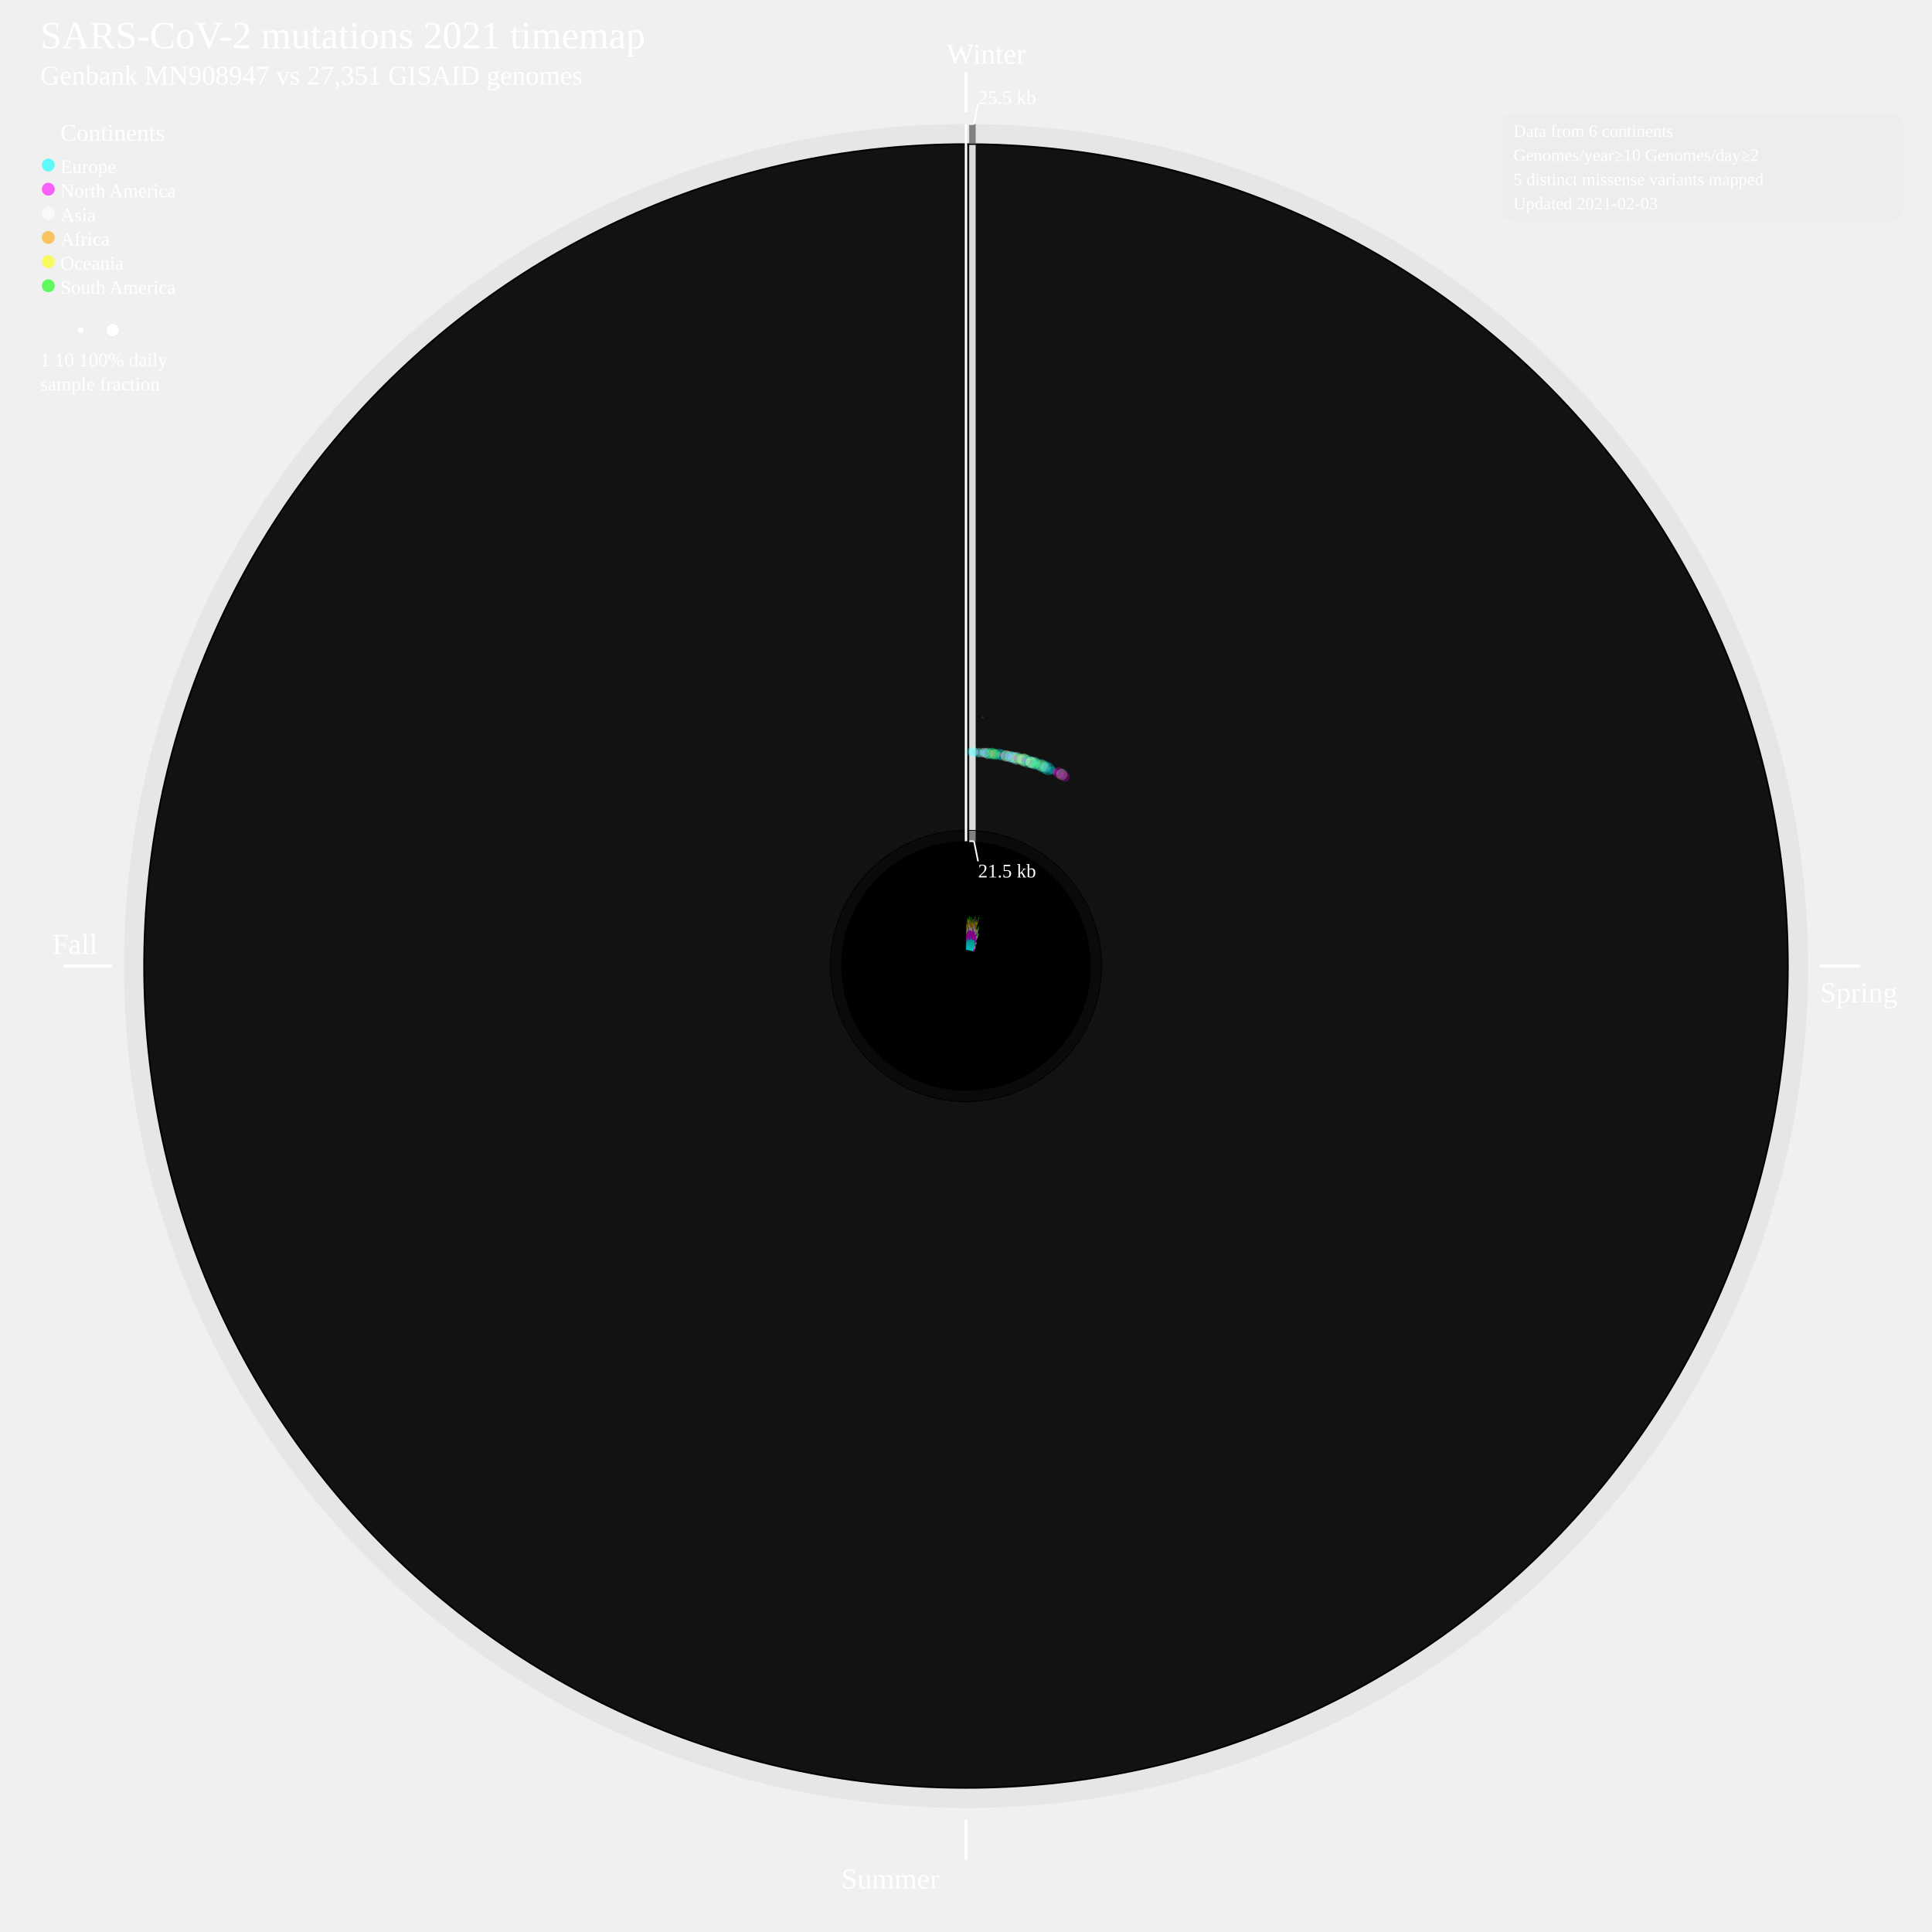
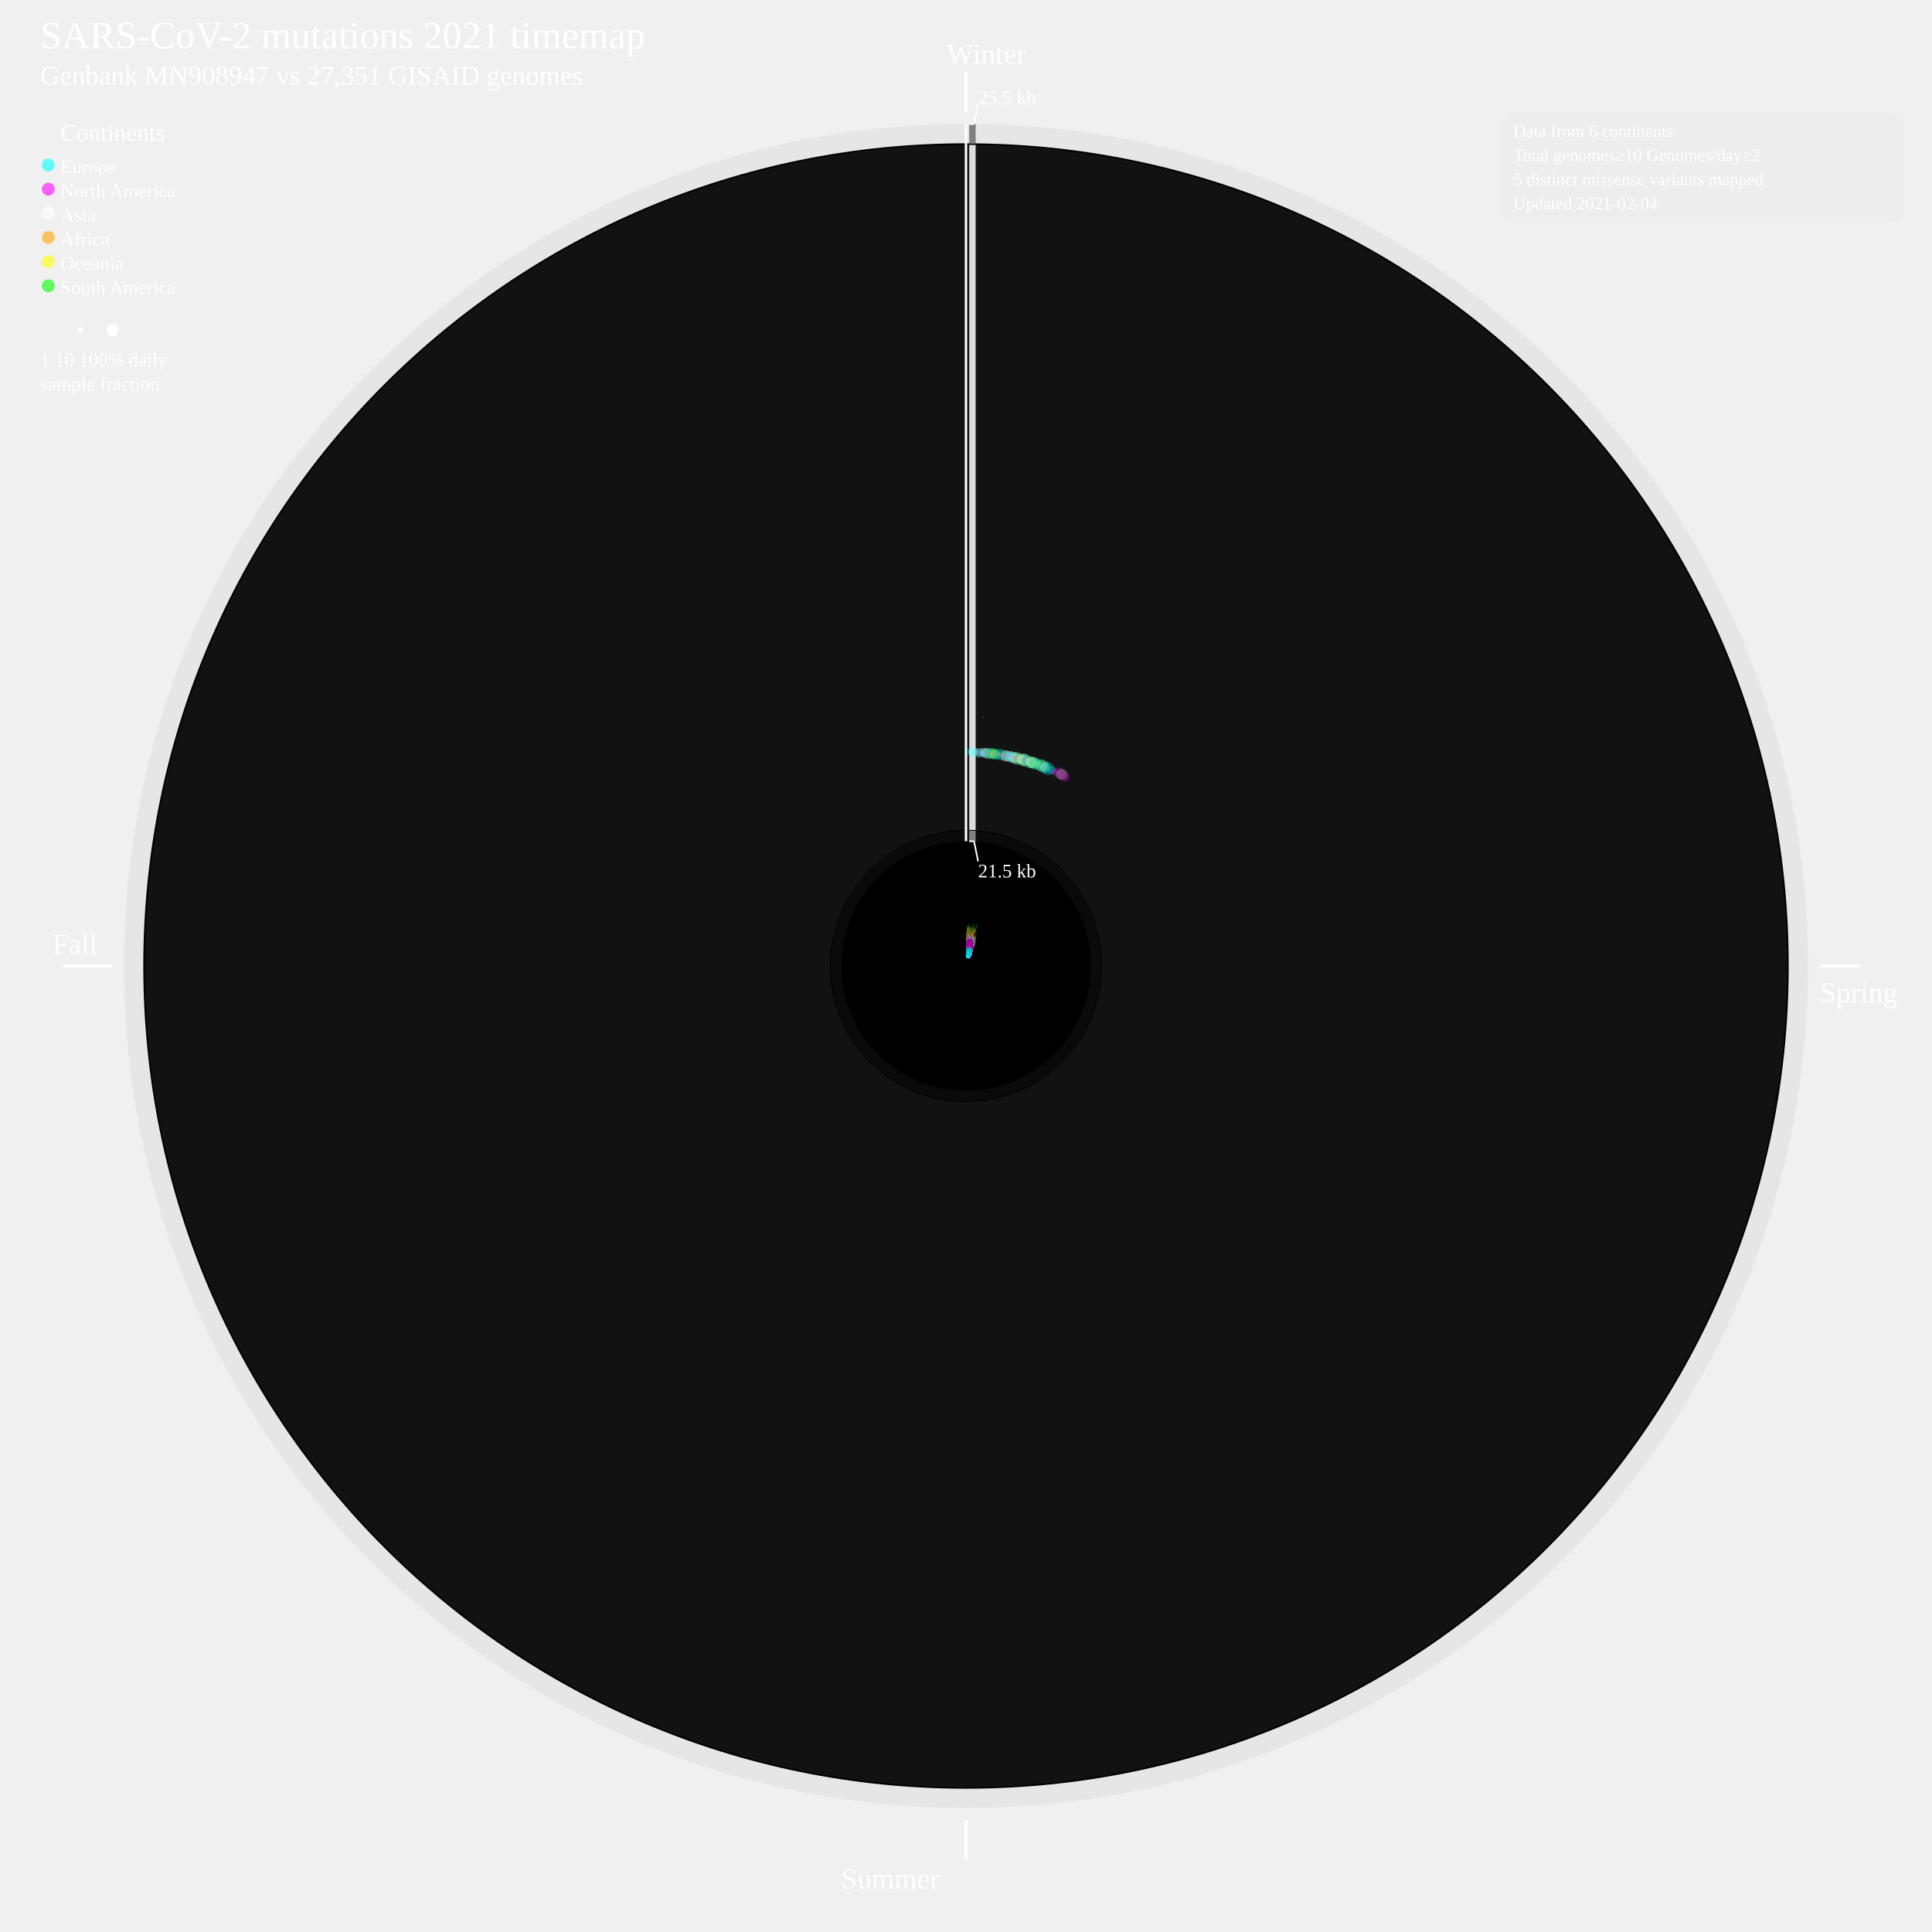
<svg xmlns="http://www.w3.org/2000/svg" width="2400" height="2400" style="background-color:black">
  <defs>
    <style type="text/css">
	.sb {
	stroke-width:0.8;
	stroke-opacity:50%;
	}
	.cv {
	stroke: none;
	fill-opacity:0.25;
	}
	a:link, a:visited {
	cursor: pointer;
	}
	a:hover, a:active {
	outline: dotted 2px yellow;
	}
	g:hover, g:active {
	outline: dotted 2px yellow;
	}
	</style>
  </defs>
  <circle cx="1200" cy="1200" r="1046" style="fill:grey;stroke:black;stroke-width:0;fill-opacity:0.085;" />
  <circle cx="1200" cy="1200" r="1022" style="fill:black;stroke:black;stroke-width:0;fill-opacity:1;" />
  <circle cx="1200" cy="1200" r="1020" style="fill:gainsboro;stroke:black;stroke-width:0;fill-opacity:0.085;" />
  <circle cx="1200" cy="1200" r="169" style="fill:black;stroke:black;stroke-width:0;fill-opacity:1;" />
  <circle cx="1200" cy="1200" r="168" style="fill:grey;stroke:black;stroke-width:0;fill-opacity:0.085;" />
  <circle cx="1200" cy="1200" r="155" style="fill:black;stroke:black;stroke-width:0;fill-opacity:1;" />
  <a href="https://bcgsc.github.io/SARS2_2021">
    <text font-size="4.0em" x="50" y="60" fill="white">SARS-CoV-2 mutations 2021 timemap</text>
  </a>
  <text font-size="2.8em" x="50" y="105" fill="white">Genbank MN908947 vs 27,351 GISAID genomes</text>
  <line x1="1200" y1="89.131" x2="1200" y2="139.131" style="stroke:white;stroke-width:4" />
  <text font-size="3.0em" x="1176" y="79.131" fill="white">Winter</text>
  <line x1="2261" y1="1200" x2="2311" y2="1200" style="stroke:white;stroke-width:4" />
  <text font-size="3.0em" x="2261" y="1245" fill="white">Spring</text>
  <line x1="1200" y1="2261" x2="1200" y2="2311" style="stroke:white;stroke-width:4" />
  <text font-size="3.0em" x="1045" y="2346" fill="white">Summer</text>
  <line x1="139" y1="1200" x2="79" y2="1200" style="stroke:white;stroke-width:4" />
  <text font-size="3.0em" x="65" y="1185" fill="white">Fall</text>
  <g>
    <line x1="1208" y1="1045" x2="1208" y2="1032" style="stroke:grey;stroke-width:8" />
  </g>
  <g>
    <line x1="1208" y1="1031" x2="1208" y2="180" style="stroke:gainsboro;stroke-width:8" />
  </g>
  <g>
    <line x1="1208" y1="178" x2="1208" y2="154" style="stroke:grey;stroke-width:8" />
  </g>
  <line x1="1200" y1="154.131" x2="1200" y2="1045" style="stroke:white;stroke-width:3" />
  <line x1="1204" y1="154.131" x2="1210" y2="154.131" style="stroke:white;stroke-width:2" />
  <line x1="1210" y1="154.131" x2="1215" y2="129.131" style="stroke:white;stroke-width:2" />
  <line x1="1204" y1="1045" x2="1210" y2="1045" style="stroke:white;stroke-width:2" />
  <line x1="1210" y1="1045" x2="1215" y2="1070" style="stroke:white;stroke-width:2" />
  <text font-size="2.0em" x="1215" y="129.131" fill="white">25.5 kb</text>
  <text font-size="2.0em" x="1215" y="1090" fill="white">21.5 kb</text>
  <text font-size="2.5em" x="75" y="175" fill="white">Continents</text>
  <circle cx="60" cy="205" r="8" style="fill:cyan;stroke:black;stroke-width:0;fill-opacity:0.6;" />
  <text font-size="2.0em" x="75" y="215" fill="white">Europe</text>
  <circle cx="60" cy="235" r="8" style="fill:fuchsia;stroke:black;stroke-width:0;fill-opacity:0.6;" />
  <text font-size="2.0em" x="75" y="245" fill="white">North America</text>
  <circle cx="60" cy="265" r="8" style="fill:white;stroke:black;stroke-width:0;fill-opacity:0.6;" />
  <text font-size="2.0em" x="75" y="275" fill="white">Asia</text>
  <circle cx="60" cy="295" r="8" style="fill:orange;stroke:black;stroke-width:0;fill-opacity:0.6;" />
  <text font-size="2.0em" x="75" y="305" fill="white">Africa</text>
  <circle cx="60" cy="325" r="8" style="fill:yellow;stroke:black;stroke-width:0;fill-opacity:0.6;" />
  <text font-size="2.0em" x="75" y="335" fill="white">Oceania</text>
  <circle cx="60" cy="355" r="8" style="fill:lime;stroke:black;stroke-width:0;fill-opacity:0.6;" />
  <text font-size="2.0em" x="75" y="365" fill="white">South America</text>
  <circle cx="60" cy="410" r="1" style="fill:white;stroke:lightgrey;stroke-width:0.2;" />
  <circle cx="100" cy="410" r="4" style="fill:white;stroke:lightgrey;stroke-width:0.2;" />
  <circle cx="140" cy="410" r="8" style="fill:white;stroke:lightgrey;stroke-width:0.2;" />
  <text font-size="2.0em" x="50" y="455" fill="white">1      10        100% daily</text>
  <text font-size="2.0em" x="50" y="485" fill="white">sample fraction</text>
  <g>
-     <line x1="1200.3" y1="1180.0" x2="1200.5" y2="1169.5" style="stroke:cyan;" class="sb" />
-   </g>
-   <g>
-     <line x1="1200.5" y1="1169.5" x2="1200.7" y2="1160.1" style="stroke:fuchsia;" class="sb" />
-   </g>
-   <g>
-     <line x1="1200.7" y1="1160.1" x2="1200.8" y2="1155.6" style="stroke:white;" class="sb" />
-   </g>
-   <g>
-     <line x1="1200.8" y1="1155.6" x2="1200.8" y2="1152.4" style="stroke:orange;" class="sb" />
-   </g>
-   <g>
-     <line x1="1200.8" y1="1152.4" x2="1200.9" y2="1147.6" style="stroke:yellow;" class="sb" />
+     <line x1="1200.2" y1="1190.0" x2="1200.4" y2="1179.5" style="stroke:cyan;" class="sb" />
+   </g>
+   <g>
+     <line x1="1200.4" y1="1179.5" x2="1200.5" y2="1170.1" style="stroke:fuchsia;" class="sb" />
+   </g>
+   <g>
+     <line x1="1200.5" y1="1170.1" x2="1200.6" y2="1165.6" style="stroke:white;" class="sb" />
+   </g>
+   <g>
+     <line x1="1200.6" y1="1165.6" x2="1200.6" y2="1162.4" style="stroke:orange;" class="sb" />
+   </g>
+   <g>
+     <line x1="1200.6" y1="1162.4" x2="1200.7" y2="1157.6" style="stroke:yellow;" class="sb" />
  </g>
  <g>
    <circle cx="1205" cy="934" r="5" style="fill:cyan;" class="cv" />
  </g>
  <g>
-     <line x1="1200.7" y1="1180.0" x2="1201.1" y2="1167.8" style="stroke:cyan;" class="sb" />
-   </g>
-   <g>
-     <line x1="1201.1" y1="1167.8" x2="1201.5" y2="1156.8" style="stroke:fuchsia;" class="sb" />
-   </g>
-   <g>
-     <line x1="1201.5" y1="1156.8" x2="1201.7" y2="1151.8" style="stroke:white;" class="sb" />
-   </g>
-   <g>
-     <line x1="1201.7" y1="1151.8" x2="1201.8" y2="1146.5" style="stroke:orange;" class="sb" />
-   </g>
-   <g>
-     <line x1="1201.8" y1="1146.5" x2="1202.0" y2="1142.7" style="stroke:yellow;" class="sb" />
-   </g>
-   <g>
-     <line x1="1202.0" y1="1142.7" x2="1202.1" y2="1140.0" style="stroke:lime;" class="sb" />
+     <line x1="1200.3" y1="1190.0" x2="1200.8" y2="1177.8" style="stroke:cyan;" class="sb" />
+   </g>
+   <g>
+     <line x1="1200.8" y1="1177.8" x2="1201.1" y2="1166.8" style="stroke:fuchsia;" class="sb" />
+   </g>
+   <g>
+     <line x1="1201.1" y1="1166.8" x2="1201.3" y2="1161.8" style="stroke:white;" class="sb" />
+   </g>
+   <g>
+     <line x1="1201.3" y1="1161.8" x2="1201.5" y2="1156.5" style="stroke:orange;" class="sb" />
+   </g>
+   <g>
+     <line x1="1201.5" y1="1156.5" x2="1201.6" y2="1152.7" style="stroke:yellow;" class="sb" />
+   </g>
+   <g>
+     <line x1="1201.6" y1="1152.7" x2="1201.7" y2="1150.0" style="stroke:lime;" class="sb" />
  </g>
  <g>
    <circle cx="1209" cy="934" r="6" style="fill:cyan;" class="cv" />
  </g>
  <g>
    <circle cx="1209" cy="934" r="6" style="fill:white;" class="cv" />
  </g>
  <g>
-     <line x1="1201.0" y1="1180.0" x2="1201.7" y2="1167.8" style="stroke:cyan;" class="sb" />
-   </g>
-   <g>
-     <line x1="1201.7" y1="1167.8" x2="1202.2" y2="1157.6" style="stroke:fuchsia;" class="sb" />
-   </g>
-   <g>
-     <line x1="1202.2" y1="1157.6" x2="1202.4" y2="1152.9" style="stroke:white;" class="sb" />
-   </g>
-   <g>
-     <line x1="1202.4" y1="1152.9" x2="1202.8" y2="1145.3" style="stroke:orange;" class="sb" />
-   </g>
-   <g>
-     <line x1="1202.8" y1="1145.3" x2="1203.0" y2="1142.2" style="stroke:yellow;" class="sb" />
+     <line x1="1200.5" y1="1190.0" x2="1201.1" y2="1177.8" style="stroke:cyan;" class="sb" />
+   </g>
+   <g>
+     <line x1="1201.1" y1="1177.8" x2="1201.7" y2="1167.6" style="stroke:fuchsia;" class="sb" />
+   </g>
+   <g>
+     <line x1="1201.7" y1="1167.6" x2="1201.9" y2="1162.9" style="stroke:white;" class="sb" />
+   </g>
+   <g>
+     <line x1="1201.9" y1="1162.9" x2="1202.3" y2="1155.3" style="stroke:orange;" class="sb" />
+   </g>
+   <g>
+     <line x1="1202.3" y1="1155.3" x2="1202.5" y2="1152.2" style="stroke:yellow;" class="sb" />
  </g>
  <g>
    <circle cx="1214" cy="935" r="6" style="fill:cyan;" class="cv" />
  </g>
  <g>
    <circle cx="1214" cy="935" r="2" style="fill:fuchsia;" class="cv" />
  </g>
  <g>
-     <line x1="1201.4" y1="1180.0" x2="1202.5" y2="1164.4" style="stroke:cyan;" class="sb" />
-   </g>
-   <g>
-     <line x1="1202.5" y1="1164.4" x2="1203.3" y2="1152.0" style="stroke:fuchsia;" class="sb" />
-   </g>
-   <g>
-     <line x1="1203.3" y1="1152.0" x2="1203.8" y2="1144.4" style="stroke:white;" class="sb" />
-   </g>
-   <g>
-     <line x1="1203.8" y1="1144.4" x2="1204.1" y2="1140.9" style="stroke:yellow;" class="sb" />
-   </g>
-   <g>
-     <line x1="1204.1" y1="1140.9" x2="1204.3" y2="1138.2" style="stroke:lime;" class="sb" />
+     <line x1="1200.7" y1="1190.0" x2="1201.8" y2="1174.4" style="stroke:cyan;" class="sb" />
+   </g>
+   <g>
+     <line x1="1201.8" y1="1174.4" x2="1202.6" y2="1161.9" style="stroke:fuchsia;" class="sb" />
+   </g>
+   <g>
+     <line x1="1202.6" y1="1161.9" x2="1203.2" y2="1154.4" style="stroke:white;" class="sb" />
+   </g>
+   <g>
+     <line x1="1203.2" y1="1154.4" x2="1203.4" y2="1150.9" style="stroke:yellow;" class="sb" />
+   </g>
+   <g>
+     <line x1="1203.4" y1="1150.9" x2="1203.6" y2="1148.2" style="stroke:lime;" class="sb" />
  </g>
  <g>
    <circle cx="1212" cy="1028" r="0" style="fill:cyan;" class="cv" />
  </g>
  <g>
    <circle cx="1218" cy="935" r="6" style="fill:white;" class="cv" />
  </g>
  <g>
    <circle cx="1218" cy="935" r="4" style="fill:cyan;" class="cv" />
  </g>
  <g>
    <circle cx="1218" cy="935" r="1" style="fill:fuchsia;" class="cv" />
  </g>
  <g>
    <circle cx="1221" cy="891" r="1" style="fill:cyan;" class="cv" />
  </g>
  <g>
    <circle cx="1263" cy="287" r="0" style="fill:cyan;" class="cv" />
  </g>
  <g>
    <circle cx="1263" cy="286" r="0" style="fill:cyan;" class="cv" />
  </g>
  <g>
-     <line x1="1201.7" y1="1180.1" x2="1202.8" y2="1167.5" style="stroke:cyan;" class="sb" />
-   </g>
-   <g>
-     <line x1="1202.8" y1="1167.5" x2="1203.9" y2="1155.3" style="stroke:fuchsia;" class="sb" />
-   </g>
-   <g>
-     <line x1="1203.9" y1="1155.3" x2="1204.4" y2="1149.1" style="stroke:white;" class="sb" />
-   </g>
-   <g>
-     <line x1="1204.4" y1="1149.1" x2="1204.7" y2="1145.3" style="stroke:orange;" class="sb" />
-   </g>
-   <g>
-     <line x1="1204.7" y1="1145.3" x2="1204.9" y2="1143.1" style="stroke:lime;" class="sb" />
+     <line x1="1200.9" y1="1190.0" x2="1201.9" y2="1177.5" style="stroke:cyan;" class="sb" />
+   </g>
+   <g>
+     <line x1="1201.9" y1="1177.5" x2="1203.0" y2="1165.3" style="stroke:fuchsia;" class="sb" />
+   </g>
+   <g>
+     <line x1="1203.0" y1="1165.3" x2="1203.5" y2="1159.0" style="stroke:white;" class="sb" />
+   </g>
+   <g>
+     <line x1="1203.5" y1="1159.0" x2="1203.9" y2="1155.2" style="stroke:orange;" class="sb" />
+   </g>
+   <g>
+     <line x1="1203.9" y1="1155.2" x2="1204.0" y2="1153.1" style="stroke:lime;" class="sb" />
  </g>
  <g>
    <circle cx="1223" cy="935" r="6" style="fill:cyan;" class="cv" />
  </g>
  <g>
    <circle cx="1223" cy="935" r="6" style="fill:white;" class="cv" />
  </g>
  <g>
    <circle cx="1223" cy="935" r="2" style="fill:fuchsia;" class="cv" />
  </g>
  <g>
-     <line x1="1202.1" y1="1180.1" x2="1203.3" y2="1168.4" style="stroke:cyan;" class="sb" />
-   </g>
-   <g>
-     <line x1="1203.3" y1="1168.4" x2="1204.5" y2="1156.4" style="stroke:fuchsia;" class="sb" />
-   </g>
-   <g>
-     <line x1="1204.5" y1="1156.4" x2="1205.1" y2="1150.8" style="stroke:white;" class="sb" />
-   </g>
-   <g>
-     <line x1="1205.1" y1="1150.8" x2="1205.5" y2="1146.8" style="stroke:orange;" class="sb" />
-   </g>
-   <g>
-     <line x1="1205.5" y1="1146.8" x2="1206.0" y2="1142.3" style="stroke:yellow;" class="sb" />
-   </g>
-   <g>
-     <line x1="1206.0" y1="1142.3" x2="1206.3" y2="1139.6" style="stroke:lime;" class="sb" />
+     <line x1="1201.0" y1="1190.1" x2="1202.2" y2="1178.3" style="stroke:cyan;" class="sb" />
+   </g>
+   <g>
+     <line x1="1202.2" y1="1178.3" x2="1203.5" y2="1166.4" style="stroke:fuchsia;" class="sb" />
+   </g>
+   <g>
+     <line x1="1203.5" y1="1166.4" x2="1204.1" y2="1160.8" style="stroke:white;" class="sb" />
+   </g>
+   <g>
+     <line x1="1204.1" y1="1160.8" x2="1204.5" y2="1156.7" style="stroke:orange;" class="sb" />
+   </g>
+   <g>
+     <line x1="1204.5" y1="1156.7" x2="1205.0" y2="1152.2" style="stroke:yellow;" class="sb" />
+   </g>
+   <g>
+     <line x1="1205.0" y1="1152.2" x2="1205.2" y2="1149.6" style="stroke:lime;" class="sb" />
  </g>
  <g>
    <circle cx="1227" cy="936" r="7" style="fill:white;" class="cv" />
  </g>
  <g>
    <circle cx="1227" cy="936" r="6" style="fill:cyan;" class="cv" />
  </g>
  <g>
    <circle cx="1227" cy="936" r="2" style="fill:fuchsia;" class="cv" />
  </g>
  <g>
-     <line x1="1202.4" y1="1180.1" x2="1204.0" y2="1167.1" style="stroke:cyan;" class="sb" />
-   </g>
-   <g>
-     <line x1="1204.0" y1="1167.1" x2="1205.3" y2="1155.8" style="stroke:fuchsia;" class="sb" />
-   </g>
-   <g>
-     <line x1="1205.3" y1="1155.8" x2="1205.8" y2="1152.0" style="stroke:white;" class="sb" />
-   </g>
-   <g>
-     <line x1="1205.8" y1="1152.0" x2="1206.3" y2="1147.6" style="stroke:orange;" class="sb" />
-   </g>
-   <g>
-     <line x1="1206.3" y1="1147.6" x2="1206.7" y2="1144.9" style="stroke:lime;" class="sb" />
+     <line x1="1201.2" y1="1190.1" x2="1202.8" y2="1177.1" style="stroke:cyan;" class="sb" />
+   </g>
+   <g>
+     <line x1="1202.8" y1="1177.1" x2="1204.1" y2="1165.7" style="stroke:fuchsia;" class="sb" />
+   </g>
+   <g>
+     <line x1="1204.1" y1="1165.7" x2="1204.6" y2="1162.0" style="stroke:white;" class="sb" />
+   </g>
+   <g>
+     <line x1="1204.6" y1="1162.0" x2="1205.1" y2="1157.5" style="stroke:orange;" class="sb" />
+   </g>
+   <g>
+     <line x1="1205.1" y1="1157.5" x2="1205.5" y2="1154.8" style="stroke:lime;" class="sb" />
  </g>
  <g>
    <circle cx="1232" cy="936" r="7" style="fill:lime;" class="cv" />
  </g>
  <g>
    <circle cx="1232" cy="936" r="7" style="fill:cyan;" class="cv" />
  </g>
  <g>
    <circle cx="1232" cy="936" r="5" style="fill:orange;" class="cv" />
  </g>
  <g>
    <circle cx="1232" cy="936" r="2" style="fill:fuchsia;" class="cv" />
  </g>
  <g>
-     <line x1="1202.7" y1="1180.2" x2="1204.5" y2="1167.8" style="stroke:cyan;" class="sb" />
-   </g>
-   <g>
-     <line x1="1204.5" y1="1167.8" x2="1206.1" y2="1156.1" style="stroke:fuchsia;" class="sb" />
-   </g>
-   <g>
-     <line x1="1206.1" y1="1156.1" x2="1206.7" y2="1151.9" style="stroke:white;" class="sb" />
-   </g>
-   <g>
-     <line x1="1206.7" y1="1151.9" x2="1207.0" y2="1149.8" style="stroke:orange;" class="sb" />
-   </g>
-   <g>
-     <line x1="1207.0" y1="1149.8" x2="1207.6" y2="1145.5" style="stroke:yellow;" class="sb" />
-   </g>
-   <g>
-     <line x1="1207.6" y1="1145.5" x2="1208.0" y2="1142.0" style="stroke:lime;" class="sb" />
+     <line x1="1201.4" y1="1190.1" x2="1203.1" y2="1177.8" style="stroke:cyan;" class="sb" />
+   </g>
+   <g>
+     <line x1="1203.1" y1="1177.8" x2="1204.7" y2="1166.0" style="stroke:fuchsia;" class="sb" />
+   </g>
+   <g>
+     <line x1="1204.7" y1="1166.0" x2="1205.3" y2="1161.8" style="stroke:white;" class="sb" />
+   </g>
+   <g>
+     <line x1="1205.3" y1="1161.8" x2="1205.6" y2="1159.7" style="stroke:orange;" class="sb" />
+   </g>
+   <g>
+     <line x1="1205.6" y1="1159.7" x2="1206.2" y2="1155.4" style="stroke:yellow;" class="sb" />
+   </g>
+   <g>
+     <line x1="1206.2" y1="1155.4" x2="1206.7" y2="1151.9" style="stroke:lime;" class="sb" />
  </g>
  <g>
    <circle cx="1236" cy="937" r="7" style="fill:cyan;" class="cv" />
  </g>
  <g>
    <circle cx="1236" cy="937" r="6" style="fill:yellow;" class="cv" />
  </g>
  <g>
    <circle cx="1236" cy="937" r="1" style="fill:fuchsia;" class="cv" />
  </g>
  <g>
-     <line x1="1203.1" y1="1180.2" x2="1205.1" y2="1167.2" style="stroke:cyan;" class="sb" />
-   </g>
-   <g>
-     <line x1="1205.1" y1="1167.2" x2="1206.8" y2="1156.3" style="stroke:fuchsia;" class="sb" />
-   </g>
-   <g>
-     <line x1="1206.8" y1="1156.3" x2="1207.4" y2="1152.5" style="stroke:white;" class="sb" />
-   </g>
-   <g>
-     <line x1="1207.4" y1="1152.5" x2="1208.6" y2="1145.2" style="stroke:orange;" class="sb" />
-   </g>
-   <g>
-     <line x1="1208.6" y1="1145.2" x2="1209.1" y2="1141.7" style="stroke:yellow;" class="sb" />
+     <line x1="1201.5" y1="1190.1" x2="1203.6" y2="1177.1" style="stroke:cyan;" class="sb" />
+   </g>
+   <g>
+     <line x1="1203.6" y1="1177.1" x2="1205.3" y2="1166.2" style="stroke:fuchsia;" class="sb" />
+   </g>
+   <g>
+     <line x1="1205.3" y1="1166.2" x2="1205.9" y2="1162.4" style="stroke:white;" class="sb" />
+   </g>
+   <g>
+     <line x1="1205.9" y1="1162.4" x2="1207.0" y2="1155.1" style="stroke:orange;" class="sb" />
+   </g>
+   <g>
+     <line x1="1207.0" y1="1155.1" x2="1207.6" y2="1151.6" style="stroke:yellow;" class="sb" />
  </g>
  <g>
    <circle cx="1241" cy="937" r="7" style="fill:cyan;" class="cv" />
  </g>
  <g>
    <circle cx="1241" cy="937" r="3" style="fill:orange;" class="cv" />
  </g>
  <g>
-     <line x1="1203.4" y1="1180.3" x2="1205.7" y2="1167.4" style="stroke:cyan;" class="sb" />
-   </g>
-   <g>
-     <line x1="1205.7" y1="1167.4" x2="1207.4" y2="1157.7" style="stroke:fuchsia;" class="sb" />
-   </g>
-   <g>
-     <line x1="1207.4" y1="1157.7" x2="1207.9" y2="1154.6" style="stroke:white;" class="sb" />
-   </g>
-   <g>
-     <line x1="1207.9" y1="1154.6" x2="1208.4" y2="1151.5" style="stroke:orange;" class="sb" />
-   </g>
-   <g>
-     <line x1="1208.4" y1="1151.5" x2="1209.1" y2="1147.7" style="stroke:yellow;" class="sb" />
-   </g>
-   <g>
-     <line x1="1209.1" y1="1147.7" x2="1209.4" y2="1145.6" style="stroke:lime;" class="sb" />
+     <line x1="1201.7" y1="1190.1" x2="1204.0" y2="1177.2" style="stroke:cyan;" class="sb" />
+   </g>
+   <g>
+     <line x1="1204.0" y1="1177.2" x2="1205.6" y2="1167.5" style="stroke:fuchsia;" class="sb" />
+   </g>
+   <g>
+     <line x1="1205.6" y1="1167.5" x2="1206.2" y2="1164.4" style="stroke:white;" class="sb" />
+   </g>
+   <g>
+     <line x1="1206.2" y1="1164.4" x2="1206.7" y2="1161.3" style="stroke:orange;" class="sb" />
+   </g>
+   <g>
+     <line x1="1206.7" y1="1161.3" x2="1207.4" y2="1157.6" style="stroke:yellow;" class="sb" />
+   </g>
+   <g>
+     <line x1="1207.4" y1="1157.6" x2="1207.7" y2="1155.5" style="stroke:lime;" class="sb" />
  </g>
  <g>
    <circle cx="1245" cy="938" r="7" style="fill:cyan;" class="cv" />
  </g>
  <g>
    <circle cx="1245" cy="938" r="3" style="fill:fuchsia;" class="cv" />
  </g>
  <g>
-     <line x1="1203.8" y1="1180.4" x2="1206.8" y2="1164.6" style="stroke:cyan;" class="sb" />
-   </g>
-   <g>
-     <line x1="1206.8" y1="1164.6" x2="1209.0" y2="1153.2" style="stroke:fuchsia;" class="sb" />
-   </g>
-   <g>
-     <line x1="1209.0" y1="1153.2" x2="1210.0" y2="1147.8" style="stroke:white;" class="sb" />
-   </g>
-   <g>
-     <line x1="1210.0" y1="1147.8" x2="1211.3" y2="1140.9" style="stroke:orange;" class="sb" />
-   </g>
-   <g>
-     <line x1="1211.3" y1="1140.9" x2="1211.7" y2="1138.7" style="stroke:yellow;" class="sb" />
+     <line x1="1201.9" y1="1190.2" x2="1204.9" y2="1174.4" style="stroke:cyan;" class="sb" />
+   </g>
+   <g>
+     <line x1="1204.9" y1="1174.4" x2="1207.1" y2="1163.0" style="stroke:fuchsia;" class="sb" />
+   </g>
+   <g>
+     <line x1="1207.1" y1="1163.0" x2="1208.1" y2="1157.6" style="stroke:white;" class="sb" />
+   </g>
+   <g>
+     <line x1="1208.1" y1="1157.6" x2="1209.5" y2="1150.7" style="stroke:orange;" class="sb" />
+   </g>
+   <g>
+     <line x1="1209.5" y1="1150.7" x2="1209.9" y2="1148.6" style="stroke:yellow;" class="sb" />
  </g>
  <g>
    <circle cx="1233" cy="1030" r="0" style="fill:cyan;" class="cv" />
  </g>
  <g>
    <circle cx="1250" cy="939" r="7" style="fill:orange;" class="cv" />
  </g>
  <g>
    <circle cx="1250" cy="939" r="7" style="fill:white;" class="cv" />
  </g>
  <g>
    <circle cx="1250" cy="939" r="6" style="fill:cyan;" class="cv" />
  </g>
  <g>
    <circle cx="1250" cy="939" r="3" style="fill:fuchsia;" class="cv" />
  </g>
  <g>
    <circle cx="1258" cy="896" r="0" style="fill:cyan;" class="cv" />
  </g>
  <g>
-     <line x1="1204.1" y1="1180.4" x2="1207.1" y2="1166.2" style="stroke:cyan;" class="sb" />
-   </g>
-   <g>
-     <line x1="1207.1" y1="1166.2" x2="1209.4" y2="1155.3" style="stroke:fuchsia;" class="sb" />
-   </g>
-   <g>
-     <line x1="1209.4" y1="1155.3" x2="1210.4" y2="1150.5" style="stroke:white;" class="sb" />
-   </g>
-   <g>
-     <line x1="1210.4" y1="1150.5" x2="1211.3" y2="1146.0" style="stroke:orange;" class="sb" />
-   </g>
-   <g>
-     <line x1="1211.3" y1="1146.0" x2="1211.8" y2="1143.9" style="stroke:yellow;" class="sb" />
+     <line x1="1202.1" y1="1190.2" x2="1205.0" y2="1176.0" style="stroke:cyan;" class="sb" />
+   </g>
+   <g>
+     <line x1="1205.0" y1="1176.0" x2="1207.3" y2="1165.1" style="stroke:fuchsia;" class="sb" />
+   </g>
+   <g>
+     <line x1="1207.3" y1="1165.1" x2="1208.3" y2="1160.3" style="stroke:white;" class="sb" />
+   </g>
+   <g>
+     <line x1="1208.3" y1="1160.3" x2="1209.3" y2="1155.7" style="stroke:orange;" class="sb" />
+   </g>
+   <g>
+     <line x1="1209.3" y1="1155.7" x2="1209.7" y2="1153.6" style="stroke:yellow;" class="sb" />
  </g>
  <g>
    <circle cx="1255" cy="940" r="7" style="fill:white;" class="cv" />
  </g>
  <g>
    <circle cx="1255" cy="940" r="7" style="fill:cyan;" class="cv" />
  </g>
  <g>
    <circle cx="1255" cy="940" r="3" style="fill:fuchsia;" class="cv" />
  </g>
  <g>
-     <line x1="1204.4" y1="1180.5" x2="1207.4" y2="1167.5" style="stroke:cyan;" class="sb" />
-   </g>
-   <g>
-     <line x1="1207.4" y1="1167.5" x2="1209.6" y2="1157.9" style="stroke:fuchsia;" class="sb" />
-   </g>
-   <g>
-     <line x1="1209.6" y1="1157.9" x2="1210.7" y2="1152.9" style="stroke:white;" class="sb" />
-   </g>
-   <g>
-     <line x1="1210.7" y1="1152.9" x2="1211.6" y2="1148.9" style="stroke:orange;" class="sb" />
-   </g>
-   <g>
-     <line x1="1211.6" y1="1148.9" x2="1212.3" y2="1145.9" style="stroke:yellow;" class="sb" />
-   </g>
-   <g>
-     <line x1="1212.3" y1="1145.9" x2="1213.2" y2="1142.1" style="stroke:lime;" class="sb" />
+     <line x1="1202.2" y1="1190.2" x2="1205.2" y2="1177.3" style="stroke:cyan;" class="sb" />
+   </g>
+   <g>
+     <line x1="1205.2" y1="1177.3" x2="1207.4" y2="1167.7" style="stroke:fuchsia;" class="sb" />
+   </g>
+   <g>
+     <line x1="1207.4" y1="1167.7" x2="1208.5" y2="1162.6" style="stroke:white;" class="sb" />
+   </g>
+   <g>
+     <line x1="1208.5" y1="1162.6" x2="1209.4" y2="1158.7" style="stroke:orange;" class="sb" />
+   </g>
+   <g>
+     <line x1="1209.4" y1="1158.7" x2="1210.1" y2="1155.6" style="stroke:yellow;" class="sb" />
+   </g>
+   <g>
+     <line x1="1210.1" y1="1155.6" x2="1210.9" y2="1151.9" style="stroke:lime;" class="sb" />
  </g>
  <g>
    <circle cx="1259" cy="941" r="7" style="fill:white;" class="cv" />
  </g>
  <g>
    <circle cx="1259" cy="941" r="7" style="fill:cyan;" class="cv" />
  </g>
  <g>
    <circle cx="1259" cy="941" r="3" style="fill:fuchsia;" class="cv" />
  </g>
  <g>
-     <line x1="1204.8" y1="1180.6" x2="1208.1" y2="1167.0" style="stroke:cyan;" class="sb" />
-   </g>
-   <g>
-     <line x1="1208.1" y1="1167.0" x2="1210.6" y2="1157.0" style="stroke:fuchsia;" class="sb" />
-   </g>
-   <g>
-     <line x1="1210.6" y1="1157.0" x2="1211.6" y2="1152.8" style="stroke:white;" class="sb" />
-   </g>
-   <g>
-     <line x1="1211.6" y1="1152.8" x2="1212.6" y2="1148.8" style="stroke:orange;" class="sb" />
-   </g>
-   <g>
-     <line x1="1212.6" y1="1148.8" x2="1213.4" y2="1145.4" style="stroke:yellow;" class="sb" />
+     <line x1="1202.4" y1="1190.3" x2="1205.7" y2="1176.7" style="stroke:cyan;" class="sb" />
+   </g>
+   <g>
+     <line x1="1205.7" y1="1176.7" x2="1208.2" y2="1166.7" style="stroke:fuchsia;" class="sb" />
+   </g>
+   <g>
+     <line x1="1208.2" y1="1166.7" x2="1209.2" y2="1162.5" style="stroke:white;" class="sb" />
+   </g>
+   <g>
+     <line x1="1209.2" y1="1162.5" x2="1210.2" y2="1158.5" style="stroke:orange;" class="sb" />
+   </g>
+   <g>
+     <line x1="1210.2" y1="1158.5" x2="1211.0" y2="1155.1" style="stroke:yellow;" class="sb" />
  </g>
  <g>
    <circle cx="1263" cy="942" r="8" style="fill:white;" class="cv" />
  </g>
  <g>
    <circle cx="1263" cy="942" r="7" style="fill:cyan;" class="cv" />
  </g>
  <g>
    <circle cx="1263" cy="942" r="6" style="fill:yellow;" class="cv" />
  </g>
  <g>
    <circle cx="1263" cy="942" r="4" style="fill:fuchsia;" class="cv" />
  </g>
  <g>
    <circle cx="1274" cy="899" r="0" style="fill:cyan;" class="cv" />
  </g>
  <g>
-     <line x1="1205.1" y1="1180.7" x2="1208.6" y2="1167.6" style="stroke:cyan;" class="sb" />
-   </g>
-   <g>
-     <line x1="1208.6" y1="1167.6" x2="1211.2" y2="1157.6" style="stroke:fuchsia;" class="sb" />
-   </g>
-   <g>
-     <line x1="1211.2" y1="1157.6" x2="1211.9" y2="1155.0" style="stroke:white;" class="sb" />
-   </g>
-   <g>
-     <line x1="1211.9" y1="1155.0" x2="1213.5" y2="1148.8" style="stroke:orange;" class="sb" />
-   </g>
-   <g>
-     <line x1="1213.5" y1="1148.8" x2="1214.7" y2="1144.3" style="stroke:yellow;" class="sb" />
-   </g>
-   <g>
-     <line x1="1214.7" y1="1144.3" x2="1216.1" y2="1139.1" style="stroke:lime;" class="sb" />
+     <line x1="1202.6" y1="1190.3" x2="1206.0" y2="1177.3" style="stroke:cyan;" class="sb" />
+   </g>
+   <g>
+     <line x1="1206.0" y1="1177.3" x2="1208.6" y2="1167.2" style="stroke:fuchsia;" class="sb" />
+   </g>
+   <g>
+     <line x1="1208.6" y1="1167.2" x2="1209.3" y2="1164.6" style="stroke:white;" class="sb" />
+   </g>
+   <g>
+     <line x1="1209.3" y1="1164.6" x2="1211.0" y2="1158.5" style="stroke:orange;" class="sb" />
+   </g>
+   <g>
+     <line x1="1211.0" y1="1158.5" x2="1212.2" y2="1153.9" style="stroke:yellow;" class="sb" />
+   </g>
+   <g>
+     <line x1="1212.2" y1="1153.9" x2="1213.5" y2="1148.8" style="stroke:lime;" class="sb" />
  </g>
  <g>
    <circle cx="1268" cy="943" r="7" style="fill:cyan;" class="cv" />
  </g>
  <g>
    <circle cx="1268" cy="943" r="6" style="fill:yellow;" class="cv" />
  </g>
  <g>
    <circle cx="1268" cy="943" r="2" style="fill:fuchsia;" class="cv" />
  </g>
  <g>
-     <line x1="1205.4" y1="1180.8" x2="1209.0" y2="1168.3" style="stroke:cyan;" class="sb" />
-   </g>
-   <g>
-     <line x1="1209.0" y1="1168.3" x2="1211.1" y2="1160.7" style="stroke:fuchsia;" class="sb" />
-   </g>
-   <g>
-     <line x1="1211.1" y1="1160.7" x2="1212.0" y2="1157.6" style="stroke:white;" class="sb" />
-   </g>
-   <g>
-     <line x1="1212.0" y1="1157.6" x2="1212.9" y2="1154.3" style="stroke:yellow;" class="sb" />
+     <line x1="1202.7" y1="1190.4" x2="1206.2" y2="1177.9" style="stroke:cyan;" class="sb" />
+   </g>
+   <g>
+     <line x1="1206.2" y1="1177.9" x2="1208.4" y2="1170.3" style="stroke:fuchsia;" class="sb" />
+   </g>
+   <g>
+     <line x1="1208.4" y1="1170.3" x2="1209.3" y2="1167.3" style="stroke:white;" class="sb" />
+   </g>
+   <g>
+     <line x1="1209.3" y1="1167.3" x2="1210.2" y2="1163.9" style="stroke:yellow;" class="sb" />
  </g>
  <g>
    <circle cx="1272" cy="944" r="8" style="fill:yellow;" class="cv" />
  </g>
  <g>
    <circle cx="1272" cy="944" r="8" style="fill:cyan;" class="cv" />
  </g>
  <g>
    <circle cx="1272" cy="944" r="7" style="fill:white;" class="cv" />
  </g>
  <g>
    <circle cx="1272" cy="944" r="3" style="fill:fuchsia;" class="cv" />
  </g>
  <g>
-     <line x1="1205.8" y1="1180.9" x2="1209.7" y2="1168.0" style="stroke:cyan;" class="sb" />
-   </g>
-   <g>
-     <line x1="1209.7" y1="1168.0" x2="1211.8" y2="1161.0" style="stroke:fuchsia;" class="sb" />
-   </g>
-   <g>
-     <line x1="1211.8" y1="1161.0" x2="1212.9" y2="1157.1" style="stroke:white;" class="sb" />
-   </g>
-   <g>
-     <line x1="1212.9" y1="1157.1" x2="1213.7" y2="1154.5" style="stroke:yellow;" class="sb" />
+     <line x1="1202.9" y1="1190.4" x2="1206.8" y2="1177.5" style="stroke:cyan;" class="sb" />
+   </g>
+   <g>
+     <line x1="1206.8" y1="1177.5" x2="1208.9" y2="1170.5" style="stroke:fuchsia;" class="sb" />
+   </g>
+   <g>
+     <line x1="1208.9" y1="1170.5" x2="1210.1" y2="1166.6" style="stroke:white;" class="sb" />
+   </g>
+   <g>
+     <line x1="1210.1" y1="1166.6" x2="1210.8" y2="1164.0" style="stroke:yellow;" class="sb" />
  </g>
  <g>
    <circle cx="1277" cy="946" r="8" style="fill:cyan;" class="cv" />
  </g>
  <g>
-     <line x1="1206.1" y1="1181.0" x2="1210.4" y2="1167.6" style="stroke:cyan;" class="sb" />
-   </g>
-   <g>
-     <line x1="1210.4" y1="1167.6" x2="1213.3" y2="1158.4" style="stroke:fuchsia;" class="sb" />
-   </g>
-   <g>
-     <line x1="1213.3" y1="1158.4" x2="1214.3" y2="1155.4" style="stroke:white;" class="sb" />
-   </g>
-   <g>
-     <line x1="1214.3" y1="1155.4" x2="1215.2" y2="1152.5" style="stroke:yellow;" class="sb" />
-   </g>
-   <g>
-     <line x1="1215.2" y1="1152.5" x2="1215.9" y2="1150.4" style="stroke:lime;" class="sb" />
+     <line x1="1203.0" y1="1190.5" x2="1207.3" y2="1177.2" style="stroke:cyan;" class="sb" />
+   </g>
+   <g>
+     <line x1="1207.3" y1="1177.2" x2="1210.3" y2="1168.0" style="stroke:fuchsia;" class="sb" />
+   </g>
+   <g>
+     <line x1="1210.3" y1="1168.0" x2="1211.2" y2="1165.0" style="stroke:white;" class="sb" />
+   </g>
+   <g>
+     <line x1="1211.2" y1="1165.0" x2="1212.2" y2="1162.0" style="stroke:yellow;" class="sb" />
+   </g>
+   <g>
+     <line x1="1212.2" y1="1162.0" x2="1212.8" y2="1159.9" style="stroke:lime;" class="sb" />
  </g>
  <g>
    <circle cx="1281" cy="947" r="7" style="fill:cyan;" class="cv" />
  </g>
  <g>
+     <circle cx="1281" cy="947" r="7" style="fill:white;" class="cv" />
+   </g>
+   <g>
    <circle cx="1281" cy="947" r="7" style="fill:yellow;" class="cv" />
  </g>
  <g>
-     <circle cx="1281" cy="947" r="7" style="fill:white;" class="cv" />
-   </g>
-   <g>
    <circle cx="1281" cy="947" r="3" style="fill:fuchsia;" class="cv" />
  </g>
  <g>
    <circle cx="1294" cy="905" r="0" style="fill:cyan;" class="cv" />
  </g>
  <g>
-     <line x1="1206.4" y1="1181.1" x2="1210.7" y2="1168.5" style="stroke:cyan;" class="sb" />
-   </g>
-   <g>
-     <line x1="1210.7" y1="1168.5" x2="1213.3" y2="1160.8" style="stroke:fuchsia;" class="sb" />
-   </g>
-   <g>
-     <line x1="1213.3" y1="1160.8" x2="1214.7" y2="1156.7" style="stroke:white;" class="sb" />
-   </g>
-   <g>
-     <line x1="1214.7" y1="1156.7" x2="1216.0" y2="1152.9" style="stroke:lime;" class="sb" />
+     <line x1="1203.2" y1="1190.5" x2="1207.5" y2="1178.0" style="stroke:cyan;" class="sb" />
+   </g>
+   <g>
+     <line x1="1207.5" y1="1178.0" x2="1210.1" y2="1170.3" style="stroke:fuchsia;" class="sb" />
+   </g>
+   <g>
+     <line x1="1210.1" y1="1170.3" x2="1211.5" y2="1166.2" style="stroke:white;" class="sb" />
+   </g>
+   <g>
+     <line x1="1211.5" y1="1166.2" x2="1212.8" y2="1162.4" style="stroke:lime;" class="sb" />
  </g>
  <g>
    <circle cx="1285" cy="948" r="8" style="fill:cyan;" class="cv" />
  </g>
  <g>
    <circle cx="1285" cy="948" r="7" style="fill:white;" class="cv" />
  </g>
  <g>
    <circle cx="1285" cy="948" r="6" style="fill:lime;" class="cv" />
  </g>
  <g>
    <circle cx="1299" cy="907" r="0" style="fill:cyan;" class="cv" />
  </g>
  <g>
-     <line x1="1206.8" y1="1181.2" x2="1210.4" y2="1170.9" style="stroke:cyan;" class="sb" />
-   </g>
-   <g>
-     <line x1="1210.4" y1="1170.9" x2="1212.4" y2="1165.5" style="stroke:fuchsia;" class="sb" />
-   </g>
-   <g>
-     <line x1="1212.4" y1="1165.5" x2="1213.3" y2="1162.9" style="stroke:white;" class="sb" />
-   </g>
-   <g>
-     <line x1="1213.3" y1="1162.9" x2="1214.4" y2="1160.0" style="stroke:lime;" class="sb" />
+     <line x1="1203.4" y1="1190.6" x2="1207.1" y2="1180.3" style="stroke:cyan;" class="sb" />
+   </g>
+   <g>
+     <line x1="1207.1" y1="1180.3" x2="1209.0" y2="1174.9" style="stroke:fuchsia;" class="sb" />
+   </g>
+   <g>
+     <line x1="1209.0" y1="1174.9" x2="1209.9" y2="1172.3" style="stroke:white;" class="sb" />
+   </g>
+   <g>
+     <line x1="1209.9" y1="1172.3" x2="1211.0" y2="1169.4" style="stroke:lime;" class="sb" />
  </g>
  <g>
    <circle cx="1290" cy="950" r="7" style="fill:cyan;" class="cv" />
  </g>
  <g>
-     <line x1="1207.1" y1="1181.3" x2="1210.8" y2="1171.6" style="stroke:cyan;" class="sb" />
-   </g>
-   <g>
-     <line x1="1210.8" y1="1171.6" x2="1213.3" y2="1164.7" style="stroke:fuchsia;" class="sb" />
-   </g>
-   <g>
-     <line x1="1213.3" y1="1164.7" x2="1214.4" y2="1161.8" style="stroke:white;" class="sb" />
-   </g>
-   <g>
-     <line x1="1214.4" y1="1161.8" x2="1215.4" y2="1159.3" style="stroke:yellow;" class="sb" />
+     <line x1="1203.5" y1="1190.6" x2="1207.2" y2="1180.9" style="stroke:cyan;" class="sb" />
+   </g>
+   <g>
+     <line x1="1207.2" y1="1180.9" x2="1209.8" y2="1174.1" style="stroke:fuchsia;" class="sb" />
+   </g>
+   <g>
+     <line x1="1209.8" y1="1174.1" x2="1210.9" y2="1171.1" style="stroke:white;" class="sb" />
+   </g>
+   <g>
+     <line x1="1210.9" y1="1171.1" x2="1211.9" y2="1168.6" style="stroke:yellow;" class="sb" />
  </g>
  <g>
    <circle cx="1294" cy="951" r="8" style="fill:cyan;" class="cv" />
  </g>
  <g>
    <circle cx="1294" cy="951" r="7" style="fill:yellow;" class="cv" />
  </g>
  <g>
-     <line x1="1207.4" y1="1181.4" x2="1211.1" y2="1172.1" style="stroke:cyan;" class="sb" />
-   </g>
-   <g>
-     <line x1="1211.1" y1="1172.1" x2="1212.9" y2="1167.5" style="stroke:fuchsia;" class="sb" />
-   </g>
-   <g>
-     <line x1="1212.9" y1="1167.5" x2="1214.5" y2="1163.6" style="stroke:white;" class="sb" />
-   </g>
-   <g>
-     <line x1="1214.5" y1="1163.6" x2="1215.7" y2="1160.6" style="stroke:lime;" class="sb" />
+     <line x1="1203.7" y1="1190.7" x2="1207.4" y2="1181.4" style="stroke:cyan;" class="sb" />
+   </g>
+   <g>
+     <line x1="1207.4" y1="1181.4" x2="1209.2" y2="1176.8" style="stroke:fuchsia;" class="sb" />
+   </g>
+   <g>
+     <line x1="1209.2" y1="1176.8" x2="1210.8" y2="1172.8" style="stroke:white;" class="sb" />
+   </g>
+   <g>
+     <line x1="1210.8" y1="1172.8" x2="1212.0" y2="1169.9" style="stroke:lime;" class="sb" />
  </g>
  <g>
    <circle cx="1298" cy="953" r="8" style="fill:cyan;" class="cv" />
  </g>
  <g>
    <circle cx="1298" cy="953" r="6" style="fill:white;" class="cv" />
  </g>
  <g>
-     <line x1="1207.7" y1="1181.5" x2="1211.4" y2="1172.8" style="stroke:cyan;" class="sb" />
-   </g>
-   <g>
-     <line x1="1211.4" y1="1172.8" x2="1212.6" y2="1169.9" style="stroke:white;" class="sb" />
+     <line x1="1203.9" y1="1190.8" x2="1207.5" y2="1182.0" style="stroke:cyan;" class="sb" />
+   </g>
+   <g>
+     <line x1="1207.5" y1="1182.0" x2="1208.7" y2="1179.1" style="stroke:white;" class="sb" />
  </g>
  <g>
    <circle cx="1302" cy="955" r="8" style="fill:cyan;" class="cv" />
  </g>
  <g>
-     <line x1="1208.0" y1="1181.7" x2="1210.2" y2="1176.8" style="stroke:cyan;" class="sb" />
-   </g>
-   <g>
-     <line x1="1210.2" y1="1176.8" x2="1211.0" y2="1174.9" style="stroke:white;" class="sb" />
+     <line x1="1204.0" y1="1190.8" x2="1206.1" y2="1186.0" style="stroke:cyan;" class="sb" />
+   </g>
+   <g>
+     <line x1="1206.1" y1="1186.0" x2="1207.0" y2="1184.0" style="stroke:white;" class="sb" />
  </g>
  <g>
    <circle cx="1307" cy="957" r="5" style="fill:cyan;" class="cv" />
  </g>
  <g>
-     <line x1="1208.3" y1="1181.8" x2="1209.7" y2="1179.0" style="stroke:cyan;" class="sb" />
-   </g>
-   <g>
-     <line x1="1209.7" y1="1179.0" x2="1212.1" y2="1173.6" style="stroke:fuchsia;" class="sb" />
-   </g>
-   <g>
-     <line x1="1212.1" y1="1173.6" x2="1213.2" y2="1171.2" style="stroke:white;" class="sb" />
+     <line x1="1204.2" y1="1190.9" x2="1205.5" y2="1188.1" style="stroke:cyan;" class="sb" />
+   </g>
+   <g>
+     <line x1="1205.5" y1="1188.1" x2="1207.9" y2="1182.7" style="stroke:fuchsia;" class="sb" />
+   </g>
+   <g>
+     <line x1="1207.9" y1="1182.7" x2="1209.1" y2="1180.3" style="stroke:white;" class="sb" />
  </g>
  <g>
    <circle cx="1311" cy="959" r="4" style="fill:fuchsia;" class="cv" />
  </g>
  <g>
-     <line x1="1208.7" y1="1182.0" x2="1210.3" y2="1178.5" style="stroke:fuchsia;" class="sb" />
-   </g>
-   <g>
-     <line x1="1210.3" y1="1178.5" x2="1211.8" y2="1175.4" style="stroke:white;" class="sb" />
+     <line x1="1204.3" y1="1191.0" x2="1206.0" y2="1187.6" style="stroke:fuchsia;" class="sb" />
+   </g>
+   <g>
+     <line x1="1206.0" y1="1187.6" x2="1207.5" y2="1184.4" style="stroke:white;" class="sb" />
  </g>
  <g>
    <circle cx="1315" cy="960" r="7" style="fill:fuchsia;" class="cv" />
  </g>
  <g>
-     <line x1="1209.0" y1="1182.1" x2="1210.2" y2="1179.7" style="stroke:fuchsia;" class="sb" />
-   </g>
-   <g>
-     <line x1="1210.2" y1="1179.7" x2="1211.7" y2="1176.6" style="stroke:white;" class="sb" />
+     <line x1="1204.5" y1="1191.1" x2="1205.7" y2="1188.6" style="stroke:fuchsia;" class="sb" />
+   </g>
+   <g>
+     <line x1="1205.7" y1="1188.6" x2="1207.3" y2="1185.5" style="stroke:white;" class="sb" />
  </g>
  <g>
    <circle cx="1319" cy="962" r="7" style="fill:white;" class="cv" />
  </g>
  <g>
-     <line x1="1209.3" y1="1182.3" x2="1211.3" y2="1178.5" style="stroke:fuchsia;" class="sb" />
+     <line x1="1204.6" y1="1191.1" x2="1206.6" y2="1187.3" style="stroke:fuchsia;" class="sb" />
  </g>
  <g>
    <circle cx="1323" cy="965" r="6" style="fill:fuchsia;" class="cv" />
  </g>
  <rect x="1865" y="140" width="500" height="135" rx="15" style="fill:gainsboro;stroke-width:0;fill-opacity:0.15;" />
  <text font-size="1.8em" x="1880" y="170" fill="white">Data from 6 continents</text>
-   <text font-size="1.8em" x="1880" y="200" fill="white">Genomes/year≥10  Genomes/day≥2</text>
+   <text font-size="1.8em" x="1880" y="200" fill="white">Total genomes≥10  Genomes/day≥2</text>
  <text font-size="1.8em" x="1880" y="230" fill="white">5 distinct missense variants mapped</text>
-   <text font-size="1.8em" x="1880" y="260" fill="white">Updated 2021-02-03</text>
+   <text font-size="1.8em" x="1880" y="260" fill="white">Updated 2021-02-04</text>
</svg>
